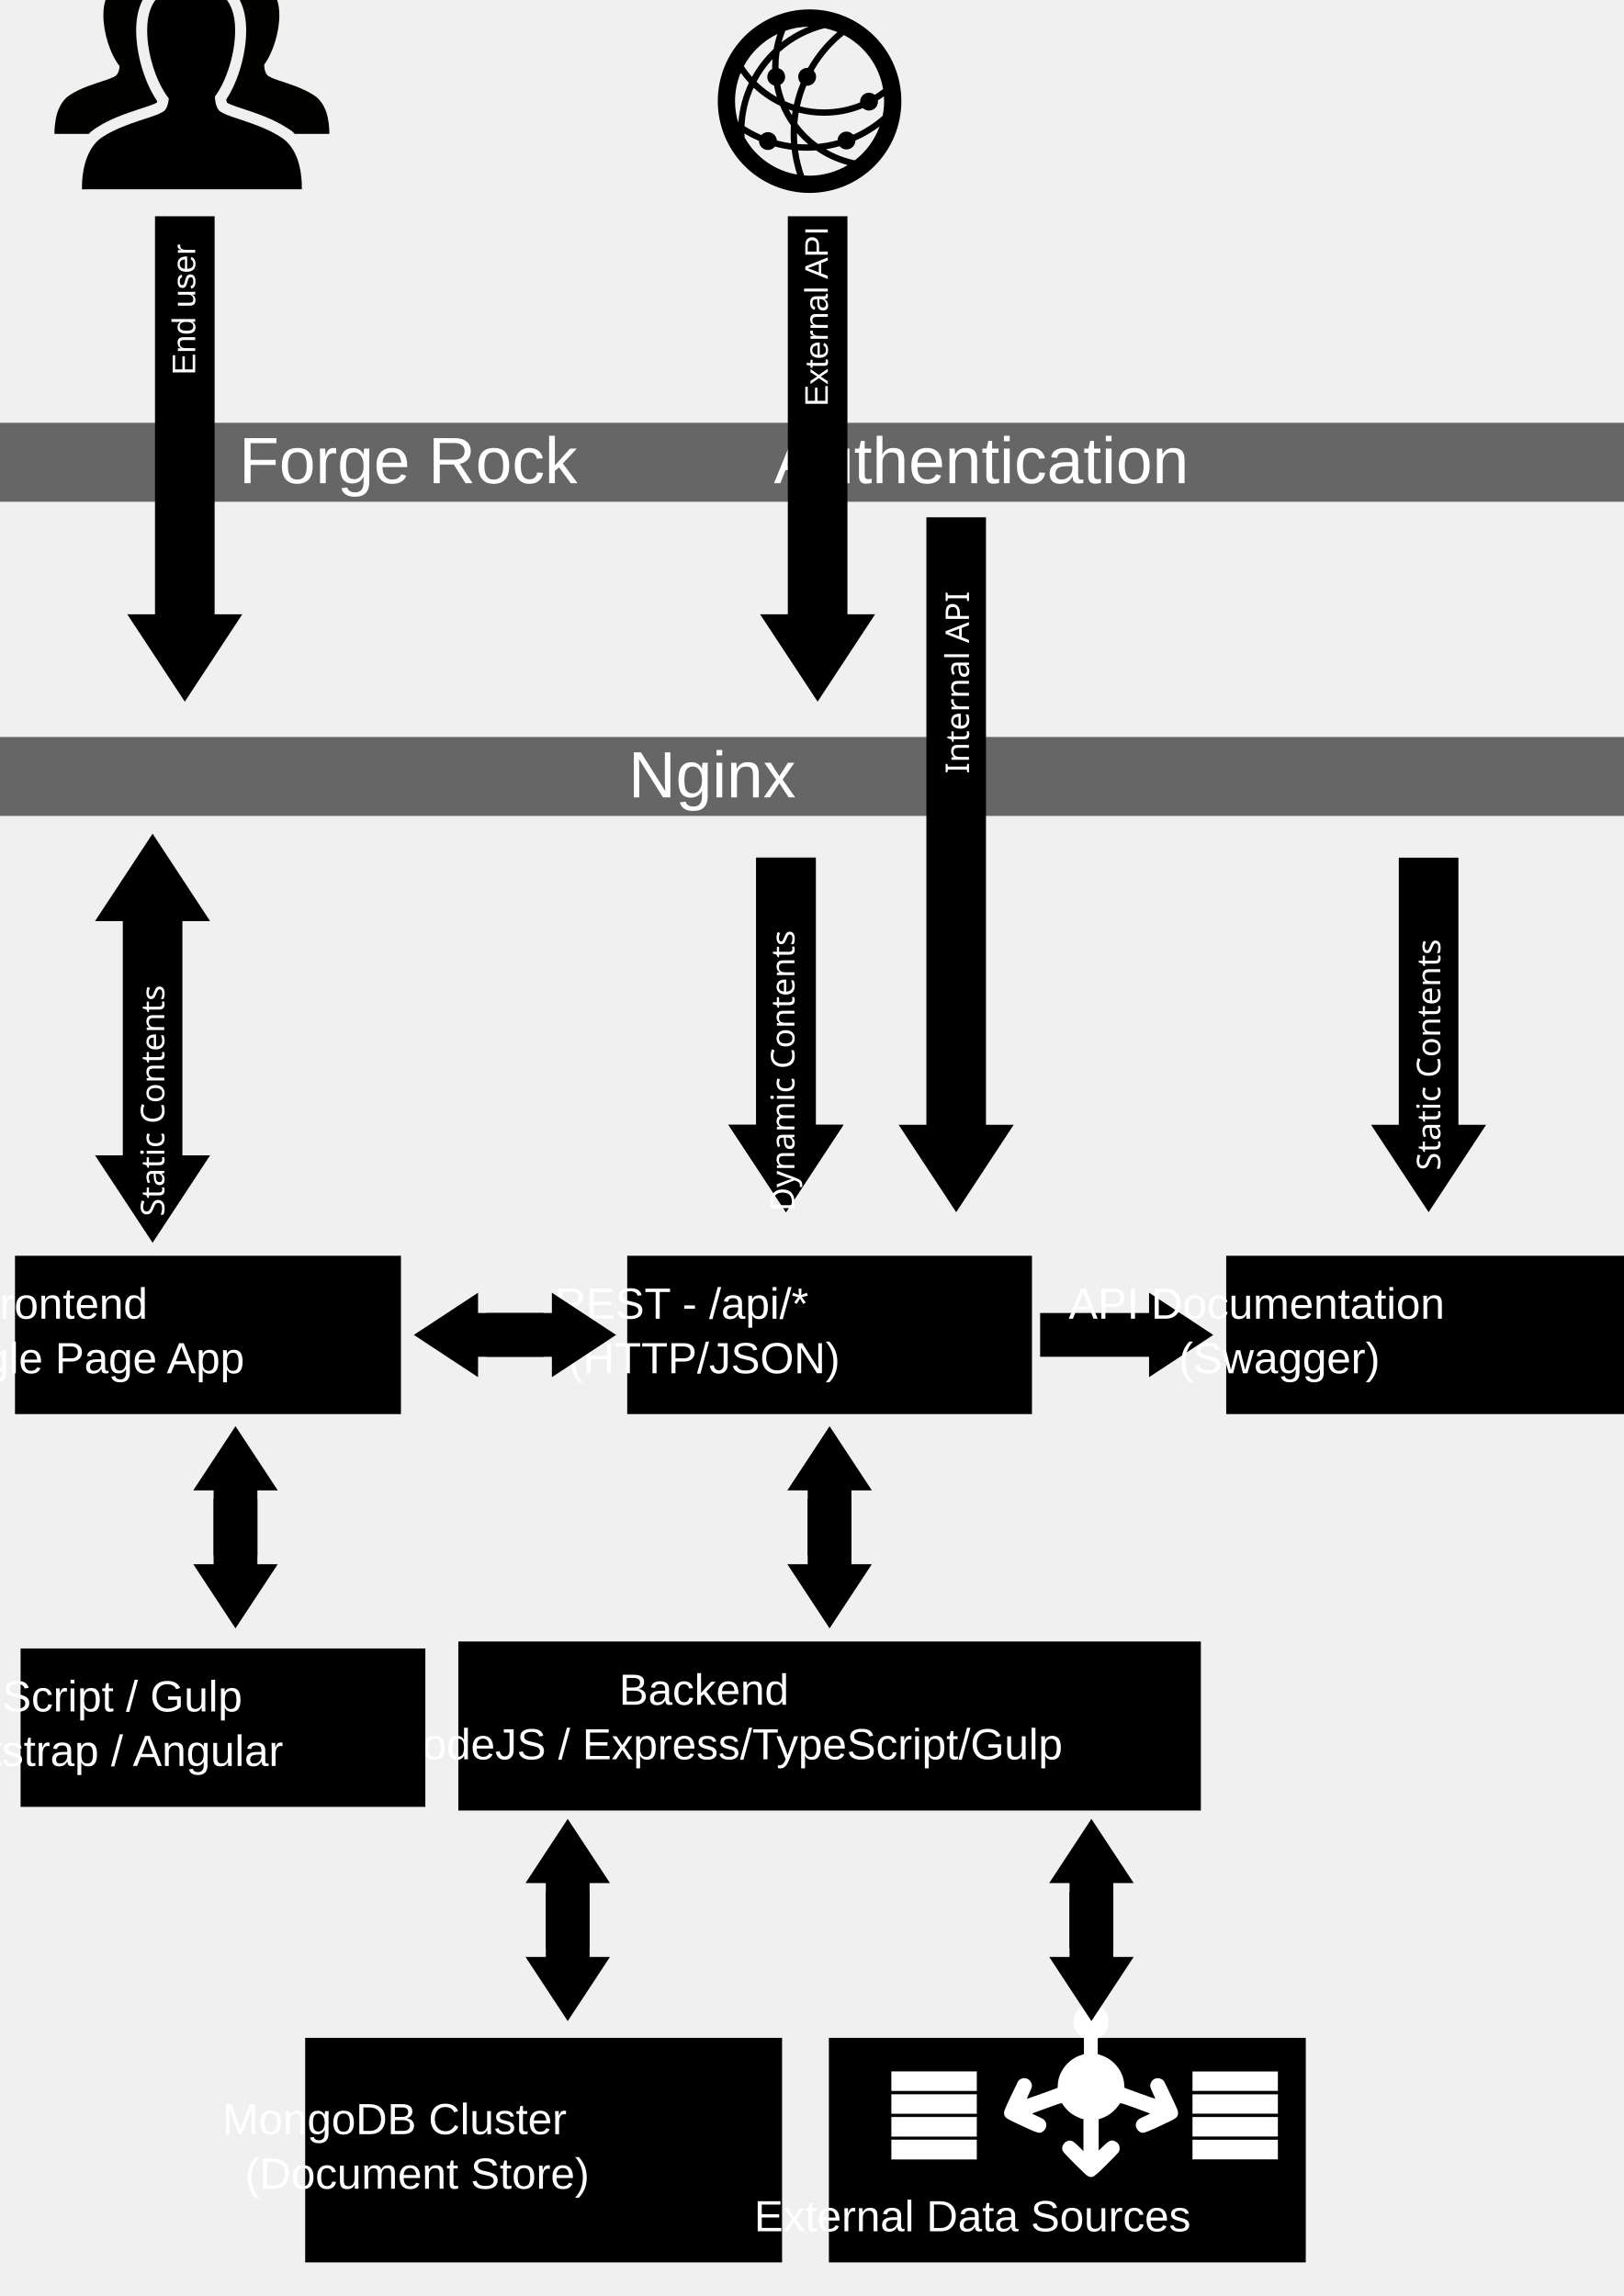
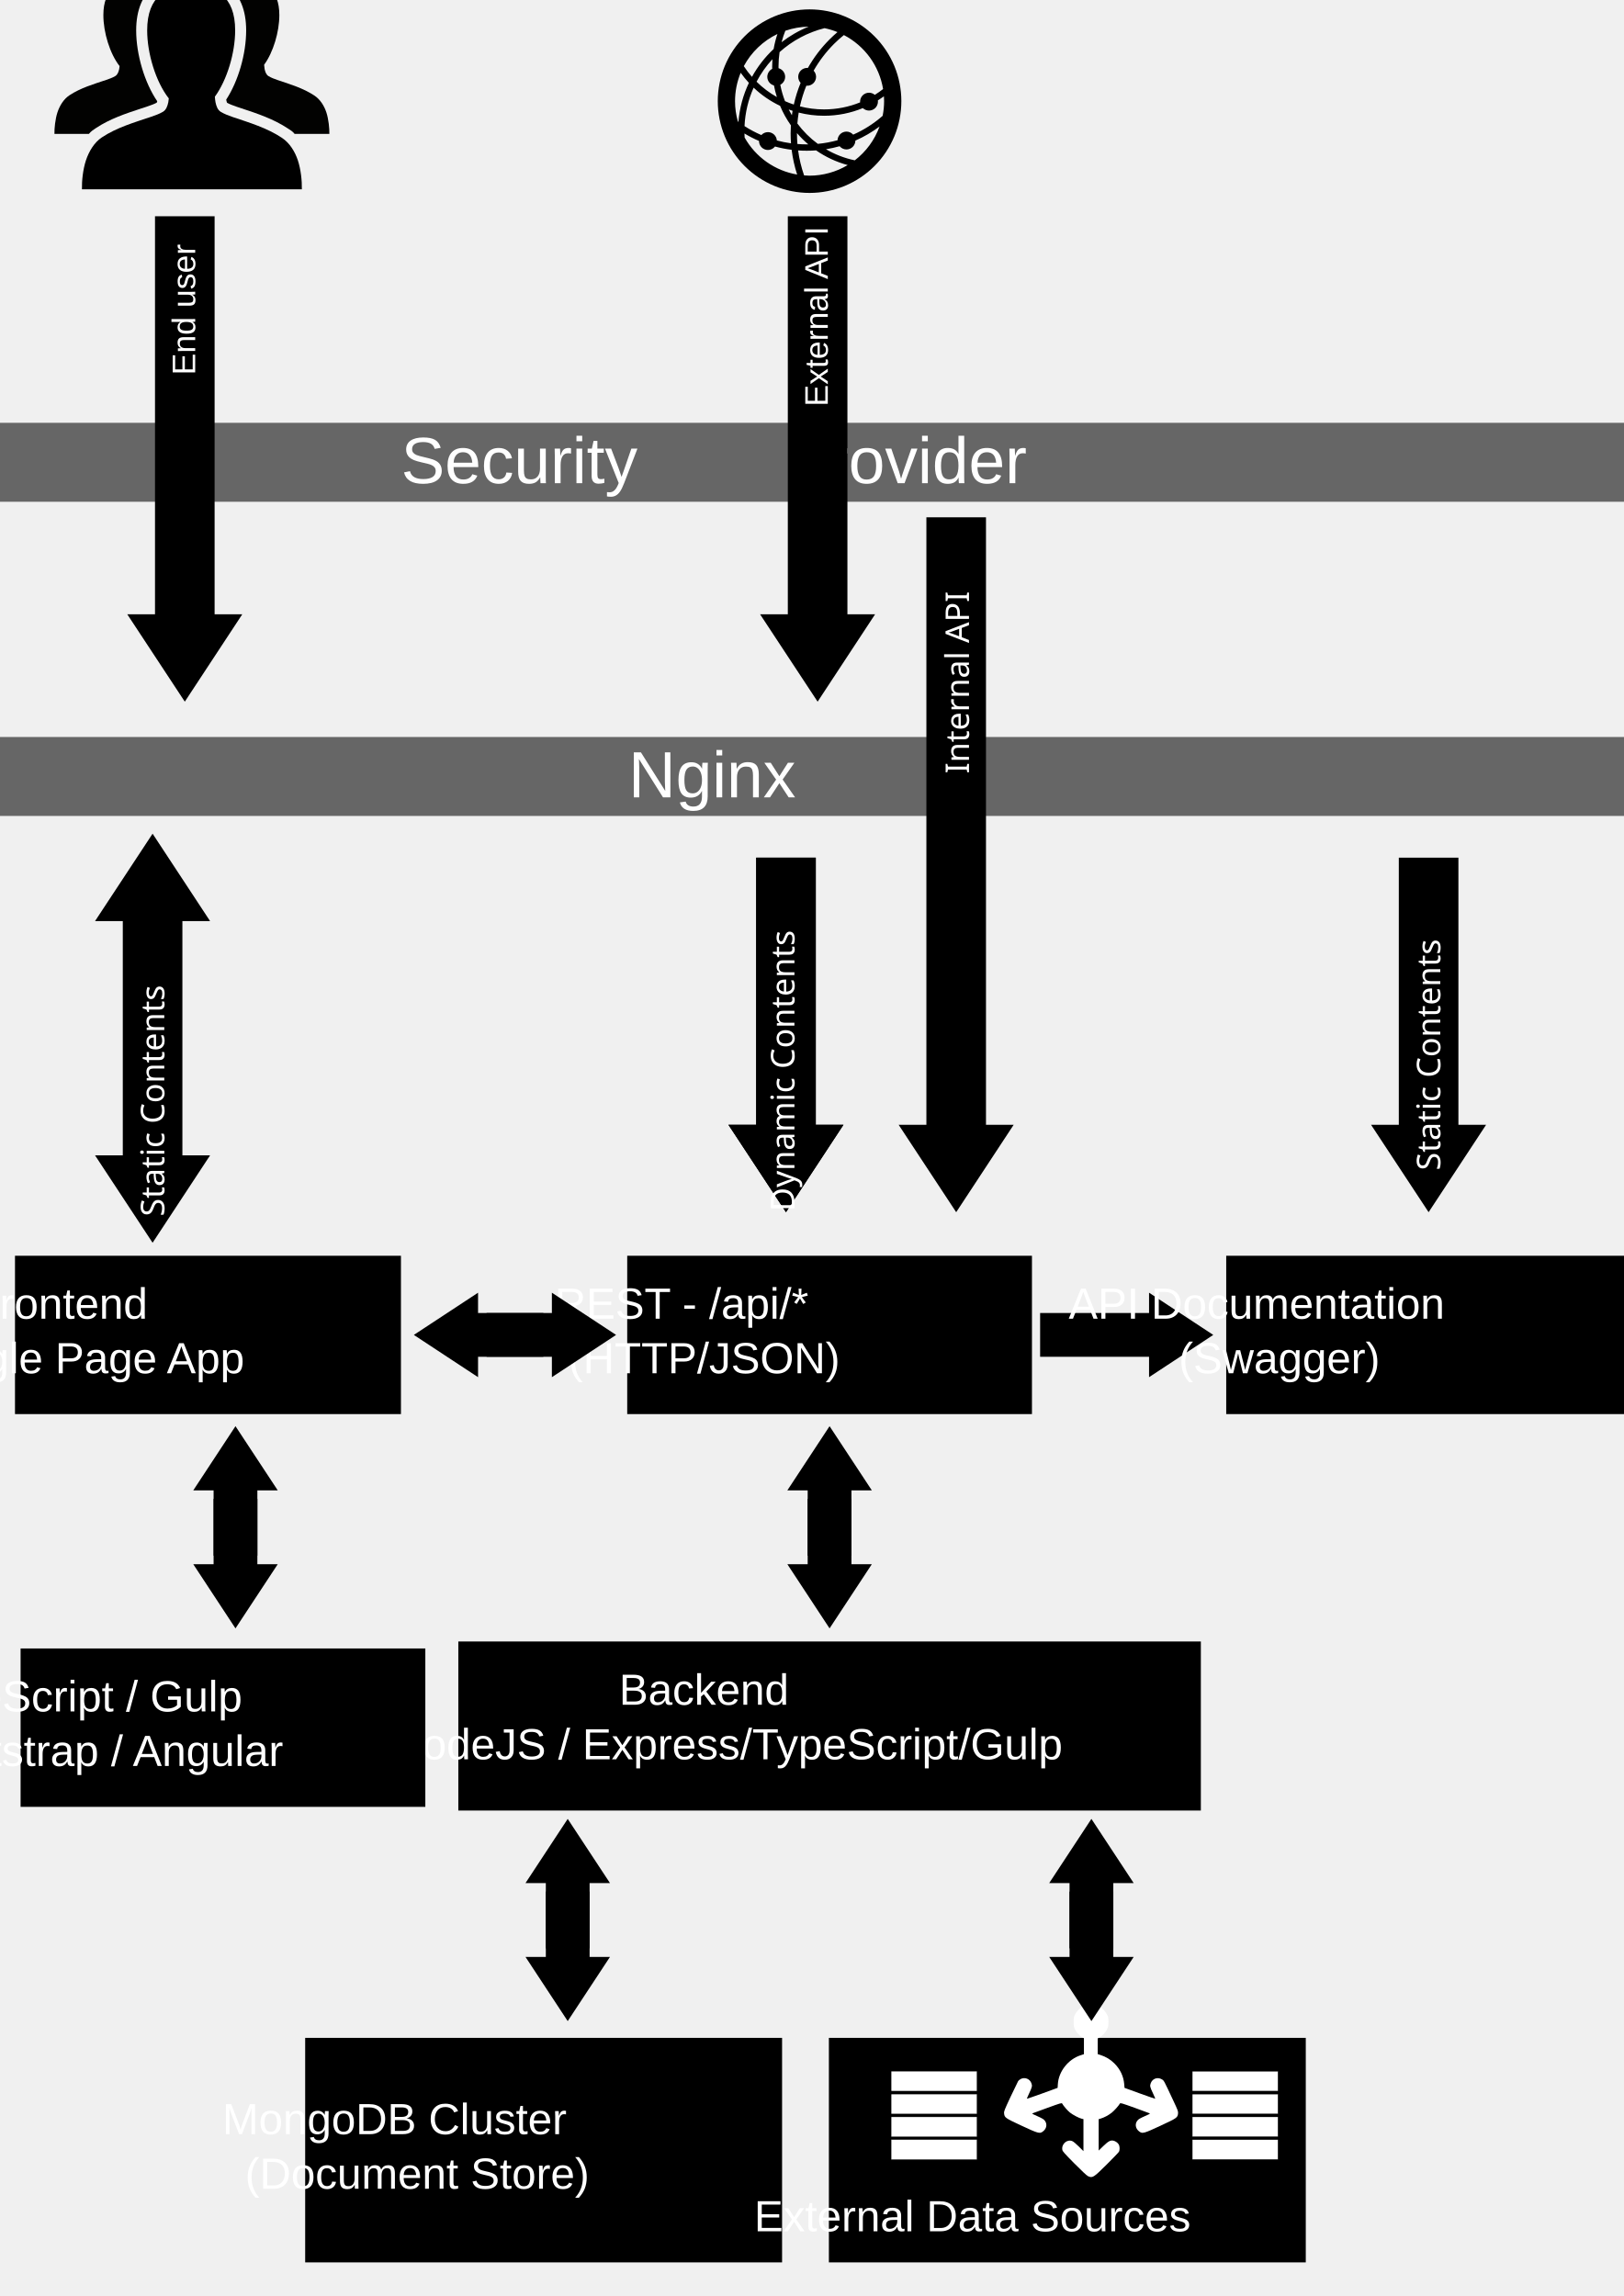
<svg xmlns="http://www.w3.org/2000/svg" width="744.094" height="1052.362" id="svg2" version="1.1">
  <defs id="defs4" />
  <g id="layer1">
    <g transform="matrix(0,1,-1,0,1029.479,9.048107)" id="g3043">
      <flowRoot xml:space="preserve" id="flowRoot3073" style="fill:black;stroke:none;stroke-opacity:1;stroke-width:1px;stroke-linejoin:miter;stroke-linecap:butt;fill-opacity:1;font-family:Sans;font-style:normal;font-weight:normal;font-size:40px;line-height:125%;letter-spacing:0px;word-spacing:0px">
        <flowRegion id="flowRegion3075">
          <rect id="rect3077" width="444" height="548" x="528" y="170.362" />
        </flowRegion>
        <flowPara id="flowPara3079" />
      </flowRoot>
      <g id="Ebene_1" transform="matrix(0,-0.2337678,0.1993831,0,533.6214,697.2709)" />
      <flowRoot xml:space="preserve" id="flowRoot3194" style="fill:black;stroke:none;stroke-opacity:1;stroke-width:1px;stroke-linejoin:miter;stroke-linecap:butt;fill-opacity:1;font-family:Sans;font-style:normal;font-weight:normal;font-size:40px;line-height:125%;letter-spacing:0px;word-spacing:0px">
        <flowRegion id="flowRegion3196">
          <rect id="rect3198" width="1348" height="838" x="-93" y="38.362" />
        </flowRegion>
        <flowPara id="flowPara3200" />
      </flowRoot>
    </g>
    <g id="g3282">
      <g id="g3382" transform="matrix(0,-1,1,0,-77.44529,1055.804)">
        <g id="g3140" transform="matrix(0,1,-1,0,1108.638,-54.95189)">
          <rect ry="0" y="139.674" x="-700.57" height="176.061" width="71.743" id="rect3053" style="fill:#000000;fill-rule:evenodd;stroke:#000000;stroke-width:0.817px;stroke-linecap:butt;stroke-linejoin:miter;stroke-opacity:1" transform="matrix(0,-1,1,0,0,0)" />
          <text id="text3055" y="657.252" x="227.661" style="font-size:40px;font-style:normal;font-weight:normal;text-align:center;line-height:125%;letter-spacing:0px;word-spacing:0px;text-anchor:middle;fill:#ffffff;fill-opacity:1;stroke:none;font-family:Sans" xml:space="preserve">
            <tspan style="font-size:20px;font-style:normal;font-variant:normal;font-weight:normal;font-stretch:normal;text-align:center;text-anchor:middle;fill:#ffffff;font-family:Arial;-inkscape-font-specification:Arial" y="657.252" x="230.434" id="tspan3057">Frontend </tspan>
            <tspan id="tspan3059" style="font-size:20px;font-style:normal;font-variant:normal;font-weight:normal;font-stretch:normal;text-align:center;text-anchor:middle;fill:#ffffff;font-family:Arial;-inkscape-font-specification:Arial" y="682.252" x="227.661">Single Page App</tspan>
          </text>
        </g>
        <rect ry="0" y="74.004" x="681.823" height="755.234" width="36.185" id="rect3061" style="fill:#666666;fill-rule:evenodd;stroke:none" />
        <text transform="matrix(0,1,-1,0,1029.479,9.048107)" id="text3063" y="339.144" x="441.54" style="font-size:40px;font-style:normal;font-weight:normal;text-align:center;line-height:125%;letter-spacing:0px;word-spacing:0px;text-anchor:middle;fill:#ffffff;fill-opacity:1;stroke:none;font-family:Sans" xml:space="preserve">
          <tspan style="font-size:30px;font-style:normal;font-variant:normal;font-weight:normal;font-stretch:normal;text-align:center;text-anchor:middle;fill:#ffffff;font-family:Arial;-inkscape-font-specification:Arial" y="339.144" x="441.54" id="tspan3071">Nginx</tspan>
        </text>
        <g id="g3195" transform="matrix(0,1,-1,0,1107.971,-53.79308)">
          <rect transform="matrix(0,-1,1,0,0,0)" style="fill:#000000;fill-rule:evenodd;stroke:#000000;stroke-width:0.837px;stroke-linecap:butt;stroke-linejoin:miter;stroke-opacity:1" id="rect3081" width="71.743" height="184.643" x="-699.903" y="419.093" ry="0" />
          <text xml:space="preserve" style="font-size:40px;font-style:normal;font-weight:normal;text-align:center;line-height:125%;letter-spacing:0px;word-spacing:0px;text-anchor:middle;fill:#ffffff;fill-opacity:1;stroke:none;font-family:Sans" x="511.18" y="656.585" id="text3083">
            <tspan x="511.18" y="656.585" style="font-size:20px;font-style:normal;font-variant:normal;font-weight:normal;font-stretch:normal;text-align:center;text-anchor:middle;fill:#ffffff;font-family:Arial;-inkscape-font-specification:Arial" id="tspan3087">REST - /api/*</tspan>
            <tspan id="tspan3091" x="511.18" y="681.585" style="font-size:20px;font-style:normal;font-variant:normal;font-weight:normal;font-stretch:normal;text-align:center;text-anchor:middle;fill:#ffffff;font-family:Arial;-inkscape-font-specification:Arial">(HTTP/JSON)</tspan>
          </text>
        </g>
        <rect ry="0" y="288.067" x="226.538" height="339.107" width="76.319" id="rect3112" style="fill:#000000;fill-rule:evenodd;stroke:#000000;stroke-width:1.17px;stroke-linecap:butt;stroke-linejoin:miter;stroke-opacity:1" />
        <text transform="matrix(0,1,-1,0,0,0)" id="text3114" y="-274.432" x="457.265" style="font-size:40px;font-style:normal;font-weight:normal;text-align:center;line-height:125%;letter-spacing:0px;word-spacing:0px;text-anchor:middle;fill:#ffffff;fill-opacity:1;stroke:none;font-family:Sans" xml:space="preserve">
          <tspan style="font-size:20px;font-style:normal;font-variant:normal;font-weight:normal;font-stretch:normal;text-align:center;text-anchor:middle;fill:#ffffff;font-family:Arial;-inkscape-font-specification:Arial" y="-274.432" x="457.265" id="tspan3116">Backend</tspan>
          <tspan style="font-size:20px;font-style:normal;font-variant:normal;font-weight:normal;font-stretch:normal;text-align:center;text-anchor:middle;fill:#ffffff;font-family:Arial;-inkscape-font-specification:Arial" y="-249.432" x="457.265" id="tspan3128">NodeJS / Express/TypeScript/Gulp</tspan>
        </text>
        <g id="g3190" transform="matrix(0,1,-1,0,1044.812,-99.01319)">
          <path id="rect3146" d="m 510.275,504.552 26.375,40.062 26.344,-40.062 -12.688,0 0,-122.438 -27.312,0 0,122.438 -12.719,0 z" style="fill:#000000" />
          <text xml:space="preserve" style="font-size:20px;font-style:normal;font-weight:normal;line-height:125%;letter-spacing:0px;word-spacing:0px;fill:#ffffff;fill-opacity:1;stroke:none;font-family:Sans" x="-451.184" y="540.516" id="text3148" transform="matrix(0,-1,1,0,0,0)">
            <tspan x="-451.184" y="540.516" id="tspan3152" style="font-size:15px;text-align:center;text-anchor:middle">Dynamic Contents</tspan>
          </text>
        </g>
        <g id="g3185" transform="matrix(0,1,-1,0,1038.146,-70.59714)">
          <path style="fill:#000000" d="m 191.597,511.896 26.375,40.062 26.344,-40.062 -12.688,0 0,-64.938 0,-42.438 12.688,0 -26.344,-40.062 -26.375,40.062 12.719,0 0,42.438 0,64.938 -12.719,0 z" id="path3179" />
          <text transform="matrix(0,-1,1,0,0,0)" id="text3181" y="223.325" x="-458.256" style="font-size:20px;font-style:normal;font-weight:normal;line-height:125%;letter-spacing:0px;word-spacing:0px;fill:#ffffff;fill-opacity:1;stroke:none;font-family:Sans" xml:space="preserve">
            <tspan style="font-size:15px;text-align:center;text-anchor:middle" id="tspan3183" y="223.325" x="-458.256">Static Contents</tspan>
          </text>
        </g>
        <g transform="matrix(0,1,-1,0,1038.146,516.1522)" id="g3223">
          <path id="path3225" d="m 189.608,497.885 26.375,40.062 26.344,-40.062 -12.688,0 0,-122.438 -27.312,0 0,122.438 -12.719,0 z" style="fill:#000000" />
          <text xml:space="preserve" style="font-size:20px;font-style:normal;font-weight:normal;line-height:125%;letter-spacing:0px;word-spacing:0px;fill:#ffffff;fill-opacity:1;stroke:none;font-family:Sans" x="-437.184" y="221.336" id="text3227" transform="matrix(0,-1,1,0,0,0)">
            <tspan x="-437.184" y="221.336" id="tspan3229" style="font-size:15px;text-align:center;text-anchor:middle">Static Contents</tspan>
          </text>
        </g>
        <g transform="matrix(-1,0,0,-1,759.415,1006.895)" id="g3239">
          <g id="g3241" transform="matrix(0.7344398,0,0,0.7344398,180.5515,188.0304)">
            <path id="path3243" d="m 280.712,465.504 -40.062,26.375 40.062,26.344 0,-12.688 40.743,0 0,-27.312 -40.743,0 z" style="fill:#000000" />
            <path style="fill:#000000" d="m 326.778,465.504 40.062,26.375 -40.062,26.344 0,-12.688 -40.743,0 0,-27.312 40.743,0 z" id="path3247" />
          </g>
        </g>
        <g id="g3047" transform="matrix(0,1,1,0,-105.3347,-90.19409)">
          <g transform="matrix(0.7344398,0,0,0.7344398,180.5515,188.0304)" id="g3049">
            <path style="fill:#000000" d="m 280.712,465.504 -40.062,26.375 40.062,26.344 0,-12.688 40.743,0 0,-27.312 -40.743,0 z" id="path3051" />
            <path id="path3053" d="m 326.778,465.504 40.062,26.375 -40.062,26.344 0,-12.688 -40.743,0 0,-27.312 40.743,0 z" style="fill:#000000" />
          </g>
        </g>
        <g id="g3055" transform="matrix(0,-1,1,0,-105.3347,1000.074)">
          <g transform="matrix(0.7344398,0,0,0.7344398,180.5515,188.0304)" id="g3057">
            <path id="path3061" d="m 293.42,465.504 -40.062,26.375 40.062,26.344 0,-12.688 67.974,0 0,-27.312 -67.974,0 z" style="fill:#000000" />
          </g>
        </g>
        <g id="g3063" transform="matrix(-1,0,0,-1,579.415,886.8955)">
          <g transform="matrix(0.7344398,0,0,0.7344398,180.5515,188.0304)" id="g3065">
            <path style="fill:#000000" d="m 280.712,465.504 -40.062,26.375 40.062,26.344 0,-12.688 40.743,0 0,-27.312 -40.743,0 z" id="path3067" />
            <path id="path3069" d="m 326.778,465.504 40.062,26.375 -40.062,26.344 0,-12.688 -40.743,0 0,-27.312 40.743,0 z" style="fill:#000000" />
          </g>
        </g>
        <g transform="matrix(0,1,-1,0,927.9713,-331.7931)" id="g3071">
          <rect ry="0" y="419.093" x="-699.903" height="184.643" width="71.743" id="rect3073" style="fill:#000000;fill-rule:evenodd;stroke:#000000;stroke-width:0.837px;stroke-linecap:butt;stroke-linejoin:miter;stroke-opacity:1" transform="matrix(0,-1,1,0,0,0)" />
          <text id="text3075" y="656.585" x="511.18" style="font-size:40px;font-style:normal;font-weight:normal;text-align:center;line-height:125%;letter-spacing:0px;word-spacing:0px;text-anchor:middle;fill:#ffffff;fill-opacity:1;stroke:none;font-family:Sans" xml:space="preserve">
            <tspan style="font-size:20px;font-style:normal;font-variant:normal;font-weight:normal;font-stretch:normal;text-align:center;text-anchor:middle;fill:#ffffff;font-family:Arial;-inkscape-font-specification:Arial" y="656.585" x="511.18" id="tspan3079">TypeScript / Gulp</tspan>
            <tspan style="font-size:20px;font-style:normal;font-variant:normal;font-weight:normal;font-stretch:normal;text-align:center;text-anchor:middle;fill:#ffffff;font-family:Arial;-inkscape-font-specification:Arial" y="681.585" x="513.953" id="tspan3083">Bootstrap / Angular </tspan>
          </text>
        </g>
        <g id="g3085" transform="matrix(-1,0,0,-1,759.415,734.6449)">
          <g transform="matrix(0.7344398,0,0,0.7344398,180.5515,188.0304)" id="g3087">
            <path style="fill:#000000" d="m 280.712,465.504 -40.062,26.375 40.062,26.344 0,-12.688 40.743,0 0,-27.312 -40.743,0 z" id="path3089" />
            <path id="path3091" d="m 326.778,465.504 40.062,26.375 -40.062,26.344 0,-12.688 -40.743,0 0,-27.312 40.743,0 z" style="fill:#000000" />
          </g>
        </g>
        <rect style="fill:#666666;fill-rule:evenodd;stroke:none" id="rect3121" width="36.185" height="759.234" x="825.823" y="72.004" ry="0" />
        <text transform="matrix(0,1,-1,0,1029.479,9.048107)" xml:space="preserve" style="font-size:40px;font-style:normal;font-weight:normal;text-align:center;line-height:125%;letter-spacing:0px;word-spacing:0px;text-anchor:middle;fill:#ffffff;fill-opacity:1;stroke:none;font-family:Sans" x="442.382" y="195.144" id="text3123">
-           <tspan id="tspan3125" x="442.382" y="195.144" style="font-size:30px;font-style:normal;font-variant:normal;font-weight:normal;font-stretch:normal;text-align:center;text-anchor:middle;fill:#ffffff;font-family:Arial;-inkscape-font-specification:Arial">Forge Rock           Authentication</tspan>
+           <tspan id="tspan3125" x="442.382" y="195.144" style="font-size:30px;font-style:normal;font-variant:normal;font-weight:normal;font-stretch:normal;text-align:center;text-anchor:middle;fill:#ffffff;font-family:Arial;-inkscape-font-specification:Arial">Security        Provider</tspan>
        </text>
        <g transform="matrix(0,1,-1,0,1044.812,-99.01319)" id="g3135">
          <path style="fill:#000000" d="m 510.275,504.552 26.375,40.062 26.344,-40.062 -12.688,0 0,-122.438 -27.312,0 0,122.438 -12.719,0 z" id="path3137" />
          <text transform="matrix(0,-1,1,0,0,0)" id="text3139" y="540.516" x="-451.184" style="font-size:20px;font-style:normal;font-weight:normal;line-height:125%;letter-spacing:0px;word-spacing:0px;fill:#ffffff;fill-opacity:1;stroke:none;font-family:Sans" xml:space="preserve">
            <tspan style="font-size:15px;text-align:center;text-anchor:middle" id="tspan3141" y="540.516" x="-451.184">Dynamic Contents</tspan>
          </text>
        </g>
        <g id="g3154" transform="matrix(0,1,-1,0,1272.146,-53.84777)">
          <path style="fill:#000000" d="m 189.608,497.885 26.375,40.062 26.344,-40.062 -12.688,0 0,-182.438 -27.312,0 0,182.438 z" id="path3156" />
          <text transform="matrix(0,-1,1,0,0,0)" id="text3158" y="221.336" x="-437.184" style="font-size:20px;font-style:normal;font-weight:normal;line-height:125%;letter-spacing:0px;word-spacing:0px;fill:#ffffff;fill-opacity:1;stroke:none;font-family:Sans" xml:space="preserve">
            <tspan style="font-size:15px;text-align:center;text-anchor:middle" id="tspan3160" y="221.336" x="-437.184" />
          </text>
        </g>
        <text xml:space="preserve" style="font-size:15px;font-style:normal;font-variant:normal;font-weight:normal;font-stretch:normal;line-height:125%;letter-spacing:0px;word-spacing:0px;fill:#ffffff;fill-opacity:1;stroke:none;font-family:Arial;-inkscape-font-specification:Arial" x="883.882" y="166.897" id="text3162">
          <tspan x="883.882" y="166.897" id="tspan3166" style="font-size:15px;fill:#ffffff">End user</tspan>
        </text>
        <g id="g3174" transform="matrix(0,1,-1,0,1044.812,-21.01319)">
          <path id="path3176" d="m 510.275,504.552 26.375,40.062 26.344,-40.062 -12.688,0 0,-278.438 -27.312,0 0,278.438 z" style="fill:#000000" />
          <text xml:space="preserve" style="font-size:20px;font-style:normal;font-weight:normal;line-height:125%;letter-spacing:0px;word-spacing:0px;fill:#ffffff;fill-opacity:1;stroke:none;font-family:Sans" x="-273.184" y="542.516" id="text3178" transform="matrix(0,-1,1,0,0,0)">
            <tspan x="-273.184" y="542.516" id="tspan3180" style="font-size:15px;text-align:center;text-anchor:middle">Internal API</tspan>
          </text>
        </g>
        <g transform="matrix(0,1,-1,0,1272.146,236.1522)" id="g3182">
          <path id="path3184" d="m 189.608,497.885 26.375,40.062 26.344,-40.062 -12.688,0 0,-182.438 -27.312,0 0,182.438 z" style="fill:#000000" />
          <text xml:space="preserve" style="font-size:20px;font-style:normal;font-weight:normal;line-height:125%;letter-spacing:0px;word-spacing:0px;fill:#ffffff;fill-opacity:1;stroke:none;font-family:Sans" x="-437.184" y="221.336" id="text3186" transform="matrix(0,-1,1,0,0,0)">
            <tspan x="-437.184" y="221.336" id="tspan3188" style="font-size:15px;text-align:center;text-anchor:middle" />
          </text>
        </g>
        <text id="text3190" y="456.799" x="869.481" style="font-size:40px;font-style:normal;font-weight:normal;line-height:125%;letter-spacing:0px;word-spacing:0px;fill:#ffffff;fill-opacity:1;stroke:none;font-family:Sans" xml:space="preserve">
          <tspan id="tspan3192" y="456.799" x="869.481" style="font-size:15px;font-style:normal;font-variant:normal;font-weight:normal;font-stretch:normal;fill:#ffffff;font-family:Arial;-inkscape-font-specification:Arial">External API</tspan>
        </text>
        <g id="g3611" transform="translate(0,-14)">
          <rect ry="0" y="231.839" x="19.382" height="217.467" width="101.832" id="rect3609" style="fill:#000000;fill-rule:evenodd;stroke:#000000;stroke-width:1.082px;stroke-linecap:butt;stroke-linejoin:miter;stroke-opacity:1" />
          <text transform="matrix(0,1,-1,0,0,0)" id="text2995" y="-77.622" x="339.84" style="font-size:40px;font-style:normal;font-weight:normal;line-height:125%;letter-spacing:0px;word-spacing:0px;fill:#ffffff;fill-opacity:1;stroke:none;font-family:Sans" xml:space="preserve">
            <tspan style="font-size:20px;font-style:normal;font-variant:normal;font-weight:normal;font-stretch:normal;text-align:center;text-anchor:middle;fill:#ffffff;font-family:Arial;-inkscape-font-specification:Arial" y="-77.622" x="339.84" id="tspan2997">MongoDB Cluster</tspan>
            <tspan id="tspan3093" style="font-size:20px;font-style:normal;font-variant:normal;font-weight:normal;font-stretch:normal;text-align:center;text-anchor:middle;fill:#ffffff;font-family:Arial;-inkscape-font-specification:Arial" y="-52.622" x="339.84">(Document Store)</tspan>
          </text>
        </g>
        <g id="g3098" transform="translate(661.1744,461.3333)">
          <rect ry="0" y="178.465" x="-253.106" height="182.061" width="71.743" id="rect3095" style="fill:#000000;fill-rule:evenodd;stroke:#000000;stroke-width:0.831px;stroke-linecap:butt;stroke-linejoin:miter;stroke-opacity:1" />
          <g transform="matrix(0,1,-1,0,122.0827,-468.1576)" id="g3031">
            <text xml:space="preserve" style="font-size:40px;font-style:normal;font-weight:normal;text-align:center;line-height:125%;letter-spacing:0px;word-spacing:0px;text-anchor:middle;fill:#ffffff;fill-opacity:1;stroke:none;font-family:Sans" x="738.172" y="331.871" id="text3017">
              <tspan id="tspan3019" x="740.946" y="331.871" style="font-size:20px;font-style:normal;font-variant:normal;font-weight:normal;font-stretch:normal;text-align:center;text-anchor:middle;fill:#ffffff;font-family:Arial;-inkscape-font-specification:Arial">API Documentation </tspan>
              <tspan x="738.172" y="356.871" style="font-size:20px;font-style:normal;font-variant:normal;font-weight:normal;font-stretch:normal;text-align:center;text-anchor:middle;fill:#ffffff;font-family:Arial;-inkscape-font-specification:Arial" id="tspan3021">(Swagger)</tspan>
            </text>
          </g>
        </g>
        <g id="g3524" transform="matrix(0,1,-1,0,1043.512,831.3867)">
          <g id="g3510" transform="matrix(0.3058262,0,0,0.3058262,-744.2908,-51.36951)">
            <path id="path3512" d="m 112.066,319.819 c 21.252,-14.114 44.849,-21.851 67.67,-29.382 3.279,-1.078 6.554,-2.137 9.813,-3.239 l 0.668,-0.221 c 4.822,-1.689 9.393,-3.284 13.134,-5.345 0.169,-0.394 0.411,-1.049 0.7,-2.135 -18.788,-27.428 -31.554,-69.82 -31.554,-106.136 0,-30.807 9.682,-53.629 27.941,-67.526 -7.894,-3.991 -17.416,-5.527 -27.663,-5.527 -27.307,0 -49.442,10.91 -49.442,50.082 0,26.007 9.755,57.906 24.296,76.43 -0.135,1.464 -0.308,2.931 -0.571,4.388 -0.867,3.979 -2.261,8.437 -5.981,10.646 -4.174,2.478 -8.81,4.051 -13.372,5.649 -18.912,6.365 -38.472,11.975 -55.258,23.121 -8.727,5.745 -14.639,15.713 -17.9,25.506 -3.359,10.163 -4.733,24.371 -4.526,32.371 h 51.575 c 3.272,-4.001 6.758,-6.243 10.47,-8.682 z" style="fill:#020201" />
            <path id="path3514" d="m 457.457,296.129 c -3.263,-9.793 -9.178,-19.379 -17.9,-25.125 -16.79,-11.145 -36.352,-16.946 -55.262,-23.307 -4.563,-1.598 -9.197,-3.267 -13.366,-5.746 -3.726,-2.213 -5.121,-6.715 -5.982,-10.698 -0.382,-2.108 -0.619,-4.25 -0.736,-6.378 13.712,-18.761 22.809,-49.369 22.809,-74.471 0,-39.18 -22.137,-50.097 -49.443,-50.097 -10.385,0 -20.009,1.594 -27.967,5.706 18.105,13.913 27.697,36.684 27.697,67.366 0,35.358 -11.861,76.072 -29.895,103.673 0.049,0.313 0.097,0.619 0.153,0.925 0.475,2.141 0.864,3.259 1.106,3.814 3.955,2.205 8.687,3.935 13.973,5.794 l 7.919,2.639 c 23.412,7.773 47.621,15.722 69.428,30.19 3.524,2.325 6.852,4.085 9.971,8.085 h 52.019 c 0.208,-7.999 -1.168,-22.207 -4.524,-32.37 z" style="fill:#020201" />
          </g>
          <path id="path3516" d="m -617.451,61.176 c -1.332,-3.994 -3.743,-7.951 -7.299,-10.297 -6.846,-4.543 -14.823,-6.934 -22.535,-9.528 -1.861,-0.652 -3.751,-1.344 -5.45,-2.355 -1.52,-0.903 -2.088,-2.743 -2.44,-4.367 -0.155,-0.861 -0.252,-1.736 -0.3,-2.605 5.591,-7.65 9.301,-20.132 9.301,-30.369 0,-15.976 -9.027,-20.428 -20.162,-20.428 -11.135,0 -20.161,4.447 -20.161,20.422 0,10.603 3.978,23.611 9.907,31.167 -0.055,0.595 -0.125,1.193 -0.232,1.787 -0.354,1.622 -0.923,3.44 -2.439,4.341 -1.703,1.012 -3.593,1.651 -5.454,2.303 -7.711,2.596 -15.688,4.883 -22.532,9.428 -3.559,2.343 -5.97,6.507 -7.299,10.501 -1.37,4.144 -1.93,9.326 -1.846,13.302 h 50.392 50.392 c 0.086,-3.976 -0.475,-9.158 -1.843,-13.302 z" />
        </g>
        <rect ry="0" y="457.839" x="19.382" height="217.467" width="101.832" id="rect3557" style="fill:#000000;fill-rule:evenodd;stroke:#000000;stroke-width:1.082px;stroke-linecap:butt;stroke-linejoin:miter;stroke-opacity:1" />
        <g transform="matrix(0,-0.218043,0.218043,0,76.33024,646.3503)" id="g3774" style="fill:#ffffff">
          <path d="m 322.5,-82.347 c 2.6,1.2 12.7,10.7 28.6,26.7 21.1,21.3 24.7,25.4 25.3,28.6 2.2,12.2 -10,22.9 -21,18.3 -2.3,-0.9 -8,-5.7 -13.6,-11.3 l -9.8,-9.7 0,33.7 0,33.6 3.3,0.7 c 5.6,1.2 19,8.2 25.2,13.2 5.2,4.2 13.4,13.7 16.3,18.9 0.9,1.6 4.1,0.6 30.8,-9.1 16.5,-5.9 30.6,-11.1 31.4,-11.5 1,-0.6 0.5,-1.2 -2,-2.3 -11.6,-5 -19.8,-9.1 -21.8,-11 -8,-7.4 -6.7,-19 2.8,-25.5 6.3,-4.3 9.8,-3.2 44.4,12.9 34.2,15.9 35.5,16.8 36.4,25.8 0.4,4.4 -0.5,6.7 -13.8,35.2 -7.9,16.7 -15,31.4 -15.8,32.7 -0.8,1.3 -3.3,3.2 -5.5,4.4 -8.5,4.3 -18.8,0.3 -22.2,-8.7 -2.3,-5.8 -1.7,-8.2 4.7,-21.7 2.8,-5.9 4.9,-11 4.7,-11.2 -0.2,-0.2 -14.9,4.8 -32.5,11.2 l -32.1,11.7 -0.5,8 c -1.7,26.6 -21.9,52.2 -47.8,60.5 l -7,2.3 0,16.7 0,16.8 4.3,2.5 c 5.5,3.3 10.8,9.1 14.4,15.9 2.5,4.8 2.8,6.2 2.8,15.8 0,10 -0.1,10.8 -3.4,16.8 -4.1,7.5 -10.3,13.5 -17.9,17 -4.9,2.3 -7,2.7 -15.2,2.7 -8.5,0 -10.1,-0.3 -15.5,-2.9 -7.6,-3.8 -14.3,-10.5 -18.1,-18.1 -2.6,-5.4 -2.9,-7 -2.9,-15.5 0.1,-8.4 0.4,-10.2 3,-15.5 3.1,-6.5 10,-13.8 15.8,-17 l 3.7,-2 0,-16.5 0,-16.6 -5.7,-1.8 c -11.1,-3.5 -21.2,-9.5 -29.2,-17.6 -12.4,-12.3 -19.5,-27.4 -20.8,-44 l -0.6,-7.5 -32.1,-11.7 c -17.6,-6.4 -32.3,-11.4 -32.5,-11.2 -0.2,0.2 1.9,5.3 4.7,11.2 6.4,13.5 7,15.9 4.7,21.7 -3.6,9.5 -14.2,13.2 -22.9,8.1 -5,-2.9 -3.8,-0.8 -24.3,-44.6 -9.7,-20.6 -10.5,-22.8 -10.1,-27.2 0.9,-8.9 2.2,-9.8 36.4,-25.7 34.6,-16.1 38.1,-17.2 44.4,-12.9 9.5,6.5 10.8,18.1 2.8,25.5 -2,1.9 -10.2,6 -21.8,11 -2.5,1.1 -3,1.7 -2,2.3 0.8,0.4 15,5.6 31.4,11.6 27.9,10 30,10.6 31,8.9 3.1,-5.2 11.5,-14.6 17.2,-19.2 6.6,-5.3 15.6,-10.1 23.2,-12.4 l 4.2,-1.2 0,-33 0,-33 -9.9,9.6 c -10.3,10 -15,12.5 -21,11.2 -4.2,-0.9 -8.9,-4.2 -11.1,-7.7 -2.4,-3.9 -2.7,-11.6 -0.6,-15.6 0.8,-1.5 12.4,-13.6 25.8,-26.9 27.9,-27.7 29.8,-28.8 39.3,-24.4 z" style="fill:#ffffff" id="path8" />
        </g>
        <g id="g3593" transform="translate(22,-14)">
          <rect style="fill:#ffffff;fill-rule:evenodd;stroke:#000000;stroke-width:0.137px;stroke-linecap:butt;stroke-linejoin:miter;stroke-opacity:1" id="rect3101" width="9.076" height="39.255" x="75.367" y="637.848" ry="0" />
          <rect ry="0" y="637.848" x="64.917" height="39.255" width="9.076" id="rect3103" style="fill:#ffffff;fill-rule:evenodd;stroke:#000000;stroke-width:0.137px;stroke-linecap:butt;stroke-linejoin:miter;stroke-opacity:1" />
          <rect style="fill:#ffffff;fill-rule:evenodd;stroke:#000000;stroke-width:0.137px;stroke-linecap:butt;stroke-linejoin:miter;stroke-opacity:1" id="rect3105" width="9.076" height="39.255" x="54.467" y="637.848" ry="0" />
          <rect ry="0" y="637.848" x="44.017" height="39.255" width="9.076" id="rect3107" style="fill:#ffffff;fill-rule:evenodd;stroke:#000000;stroke-width:0.137px;stroke-linecap:butt;stroke-linejoin:miter;stroke-opacity:1" />
        </g>
        <g id="g3599" transform="translate(22,-14)">
          <rect ry="0" y="499.848" x="75.367" height="39.255" width="9.076" id="rect3559" style="fill:#ffffff;fill-rule:evenodd;stroke:#000000;stroke-width:0.137px;stroke-linecap:butt;stroke-linejoin:miter;stroke-opacity:1" />
          <rect style="fill:#ffffff;fill-rule:evenodd;stroke:#000000;stroke-width:0.137px;stroke-linecap:butt;stroke-linejoin:miter;stroke-opacity:1" id="rect3561" width="9.076" height="39.255" x="64.917" y="499.848" ry="0" />
          <rect ry="0" y="499.848" x="54.467" height="39.255" width="9.076" id="rect3563" style="fill:#ffffff;fill-rule:evenodd;stroke:#000000;stroke-width:0.137px;stroke-linecap:butt;stroke-linejoin:miter;stroke-opacity:1" />
          <rect style="fill:#ffffff;fill-rule:evenodd;stroke:#000000;stroke-width:0.137px;stroke-linecap:butt;stroke-linejoin:miter;stroke-opacity:1" id="rect3565" width="9.076" height="39.255" x="44.017" y="499.848" ry="0" />
          <rect style="fill:#ffffff;fill-rule:evenodd;stroke:#000000;stroke-width:0.137px;stroke-linecap:butt;stroke-linejoin:miter;stroke-opacity:1" id="rect3567" width="9.076" height="39.255" x="75.367" y="499.848" ry="0" />
          <rect ry="0" y="499.848" x="64.917" height="39.255" width="9.076" id="rect3569" style="fill:#ffffff;fill-rule:evenodd;stroke:#000000;stroke-width:0.137px;stroke-linecap:butt;stroke-linejoin:miter;stroke-opacity:1" />
          <rect style="fill:#ffffff;fill-rule:evenodd;stroke:#000000;stroke-width:0.137px;stroke-linecap:butt;stroke-linejoin:miter;stroke-opacity:1" id="rect3571" width="9.076" height="39.255" x="54.467" y="499.848" ry="0" />
          <rect ry="0" y="499.848" x="44.017" height="39.255" width="9.076" id="rect3573" style="fill:#ffffff;fill-rule:evenodd;stroke:#000000;stroke-width:0.137px;stroke-linecap:butt;stroke-linejoin:miter;stroke-opacity:1" />
        </g>
        <text transform="matrix(0,1,-1,0,0,0)" id="text3109" y="-33.115" x="569.889" style="font-size:40px;font-style:normal;font-weight:normal;line-height:125%;letter-spacing:0px;word-spacing:0px;fill:#ffffff;fill-opacity:1;stroke:none;font-family:Sans" xml:space="preserve">
          <tspan style="font-size:20px;font-style:normal;font-variant:normal;font-weight:normal;font-stretch:normal;text-align:center;text-anchor:middle;fill:#ffffff;font-family:Arial;-inkscape-font-specification:Arial" y="-33.115" x="569.889" id="tspan3119">External Data Sources</tspan>
        </text>
        <g transform="matrix(-1,0,0,-1,579.415,1126.896)" id="g3093">
          <g id="g3095" transform="matrix(0.7344398,0,0,0.7344398,180.5515,188.0304)">
            <path id="path3097" d="m 280.712,465.504 -40.062,26.375 40.062,26.344 0,-12.688 40.743,0 0,-27.312 -40.743,0 z" style="fill:#000000" />
            <path style="fill:#000000" d="m 326.778,465.504 40.062,26.375 -40.062,26.344 0,-12.688 -40.743,0 0,-27.312 40.743,0 z" id="path3099" />
          </g>
        </g>
        <path id="path4726" d="m 1051.504,448.445 c 0,-5.506 -1.095,-11.01 -3.202,-16.097 -2.107,-5.087 -5.225,-9.753 -9.118,-13.646 -3.893,-3.893 -8.559,-7.011 -13.646,-9.118 -5.087,-2.107 -10.591,-3.202 -16.097,-3.202 -5.506,0 -11.01,1.095 -16.097,3.202 -5.087,2.107 -9.753,5.225 -13.646,9.118 -3.893,3.893 -7.011,8.559 -9.118,13.646 -2.107,5.087 -3.202,10.591 -3.202,16.097 0,5.506 1.095,11.01 3.202,16.097 2.107,5.087 5.225,9.753 9.118,13.646 3.893,3.893 8.559,7.011 13.646,9.118 5.087,2.107 10.591,3.202 16.097,3.202 5.506,0 11.01,-1.095 16.097,-3.202 5.087,-2.107 9.753,-5.225 13.646,-9.118 3.893,-3.893 7.011,-8.559 9.118,-13.646 2.107,-5.087 3.202,-10.591 3.202,-16.097 z m -7.919,-0.419 c -1.802,-4.481 -4.211,-8.654 -7.132,-12.41 1.796,0.464 3.547,1.04 5.247,1.717 1.192,3.433 1.831,7.058 1.886,10.692 z m -0.685,7.278 c 0,1.1e-4 0,1.6e-4 0,3.1e-4 -0.422,2.026 -1.028,4.013 -1.809,5.929 -1.051,-1.234 -2.15,-2.432 -3.305,-3.587 -3.936,-3.936 -8.355,-7.277 -13.117,-9.97 0.01,-0.113 0.016,-0.226 0.017,-0.339 0,-1.071 -0.441,-2.136 -1.198,-2.894 -0.758,-0.758 -1.822,-1.199 -2.894,-1.199 -1.022,10e-4 -2.038,0.402 -2.786,1.099 -3.209,-1.317 -6.529,-2.364 -9.927,-3.12 0.455,-1.375 0.976,-2.72 1.559,-4.031 2.407,-0.935 4.918,-1.664 7.51,-2.167 0.682,1.334 2.145,2.23 3.643,2.23 0.891,-0.001 1.78,-0.303 2.487,-0.846 0.707,-0.543 1.229,-1.323 1.46,-2.184 0.283,-0.005 0.566,-0.01 0.85,-0.01 2.217,0 4.395,0.165 6.524,0.481 5.201,5.781 9.026,12.821 10.985,20.606 z m -2.673,-21.585 c -2.226,-0.743 -4.521,-1.333 -6.88,-1.737 -3.697,-3.943 -8.006,-7.304 -12.775,-9.932 1.543,-1.36 3.186,-2.609 4.909,-3.744 6.38,3.403 11.628,8.889 14.746,15.413 z m -0.495,30.453 c -2.434,4.691 -5.974,8.803 -10.251,11.908 -4.277,3.105 -9.283,5.197 -14.497,6.059 -0.95,-1.216 -1.837,-2.485 -2.658,-3.798 0.627,-0.733 0.981,-1.693 0.982,-2.657 -1e-4,-1.071 -0.441,-2.136 -1.199,-2.893 -0.757,-0.757 -1.822,-1.198 -2.893,-1.199 -0.111,7.6e-4 -0.222,0.006 -0.333,0.016 -2.076,-5.1 -3.225,-10.676 -3.225,-16.528 0,-3.82 0.486,-7.525 1.399,-11.058 3.239,0.709 6.404,1.695 9.464,2.939 -0.012,0.125 -0.018,0.251 -0.019,0.377 10e-5,1.071 0.441,2.136 1.199,2.893 0.758,0.757 1.822,1.198 2.893,1.198 1.036,-9.1e-4 2.065,-0.413 2.816,-1.126 4.469,2.547 8.618,5.697 12.32,9.399 1.422,1.422 2.746,2.922 4.002,4.469 z m -11.056,-32.749 c -1.086,-0.075 -2.181,-0.114 -3.285,-0.114 -0.382,0 -0.763,0.006 -1.143,0.015 -0.677,-1.345 -2.148,-2.251 -3.654,-2.251 -0.896,0.001 -1.788,0.306 -2.497,0.854 -0.709,0.548 -1.229,1.334 -1.456,2.201 -1.812,0.343 -3.589,0.788 -5.321,1.333 1.928,-3.415 4.297,-6.545 7.033,-9.314 3.759,1.975 7.227,4.427 10.324,7.277 z m -6.222,-14.545 c -1.622,1.159 -3.173,2.412 -4.633,3.762 -5.499,-2.613 -11.533,-4.28 -17.89,-4.791 0.066,-0.089 0.139,-0.173 0.206,-0.262 3.022,-0.858 6.163,-1.297 9.304,-1.3 4.451,0.005 8.9,0.891 13.014,2.591 z m -6.837,5.937 c -3.373,3.558 -6.194,7.644 -8.327,12.119 -3.166,1.327 -6.156,2.99 -8.926,4.946 -1.243,-0.076 -2.492,-0.115 -3.745,-0.115 -1.508,0 -3.009,0.056 -4.502,0.166 0.303,-2.206 0.742,-4.368 1.309,-6.478 1.023,-0.069 2.013,-0.54 2.713,-1.289 0.7,-0.749 1.103,-1.769 1.103,-2.794 0,-1.137 -0.503,-2.264 -1.345,-3.027 1.158,-2.691 2.533,-5.267 4.104,-7.705 6.254,0.285 12.198,1.749 17.617,4.175 z m -3.967,59.71 c -0.736,0.05 -1.473,0.076 -2.21,0.078 -2.258,-9.1e-4 -4.516,-0.227 -6.73,-0.672 -3.519,-4.008 -6.439,-8.555 -8.622,-13.5 0.876,-0.764 1.401,-1.916 1.403,-3.078 0,-1.049 -0.424,-2.091 -1.154,-2.844 -0.73,-0.753 -1.758,-1.208 -2.806,-1.242 -0.807,-2.917 -1.372,-5.935 -1.667,-9.032 2.619,-3.575 5.764,-6.74 9.324,-9.38 1.684,0.133 3.356,0.338 5.012,0.615 -0.947,3.713 -1.451,7.603 -1.451,11.609 0,6.296 1.252,12.297 3.51,17.781 -0.719,0.751 -1.135,1.784 -1.137,2.823 0,1.071 0.441,2.136 1.199,2.894 0.758,0.758 1.822,1.199 2.894,1.199 0.188,-0.002 0.376,-0.016 0.562,-0.043 0.592,0.954 1.216,1.886 1.873,2.793 z m -6.028,-43.634 c -0.215,0.583 -0.415,1.173 -0.607,1.766 -0.678,-0.117 -1.358,-0.223 -2.041,-0.318 0.864,-0.512 1.747,-0.995 2.648,-1.449 z m -5.143,42.476 c -0.379,-0.09 -0.757,-0.186 -1.133,-0.289 0.376,0.103 0.753,0.199 1.133,0.289 z m -2.64,-0.839 c -6.113,-2.207 -11.569,-6.201 -15.521,-11.361 0.988,-4.722 2.726,-9.166 5.092,-13.198 0.338,2.124 0.798,4.208 1.37,6.245 -0.917,0.764 -1.471,1.946 -1.472,3.139 0,1.065 0.437,2.124 1.187,2.88 0.75,0.756 1.805,1.201 2.87,1.21 1.733,3.956 3.912,7.672 6.474,11.085 z m -3.051,-37.853 c -1.851,1.596 -3.576,3.334 -5.159,5.197 0,-0.232 0,-0.465 0,-0.697 0,-1.448 0.059,-2.882 0.173,-4.3 1.598,-0.133 3.207,-0.201 4.822,-0.201 0.056,0 0.112,10e-4 0.168,10e-4 z m -0.17,-24.073 c -1.284,2.138 -2.427,4.369 -3.418,6.68 -0.016,-9.2e-4 -0.033,-0.002 -0.049,-0.002 -1.071,-2e-5 -2.136,0.441 -2.894,1.199 -0.758,0.758 -1.199,1.822 -1.199,2.894 0,1.244 0.607,2.473 1.591,3.233 -0.671,2.476 -1.177,5.021 -1.501,7.621 -3.872,0.477 -7.669,1.335 -11.35,2.528 0.849,-5.001 2.83,-9.806 5.752,-13.953 2.921,-4.147 6.779,-7.63 11.203,-10.113 0.62,-0.038 1.24,-0.072 1.866,-0.086 l 0,0 z m -7.74,32.84 c -3.03,4.346 -5.313,9.24 -6.739,14.485 -3.146,-5.251 -4.843,-11.361 -4.857,-17.482 0.011,-0.836 0.053,-1.671 0.125,-2.504 3.7,-1.295 7.535,-2.219 11.45,-2.746 -0.093,1.315 -0.141,2.642 -0.141,3.98 0,1.436 0.055,2.858 0.162,4.267 z" style="font-size:medium;font-style:normal;font-variant:normal;font-weight:normal;font-stretch:condensed;line-height:125%;letter-spacing:0px;word-spacing:0px;fill:#000000;fill-opacity:1;stroke:none;font-family:Impact;-inkscape-font-specification:Impact Condensed" />
      </g>
    </g>
  </g>
</svg>
